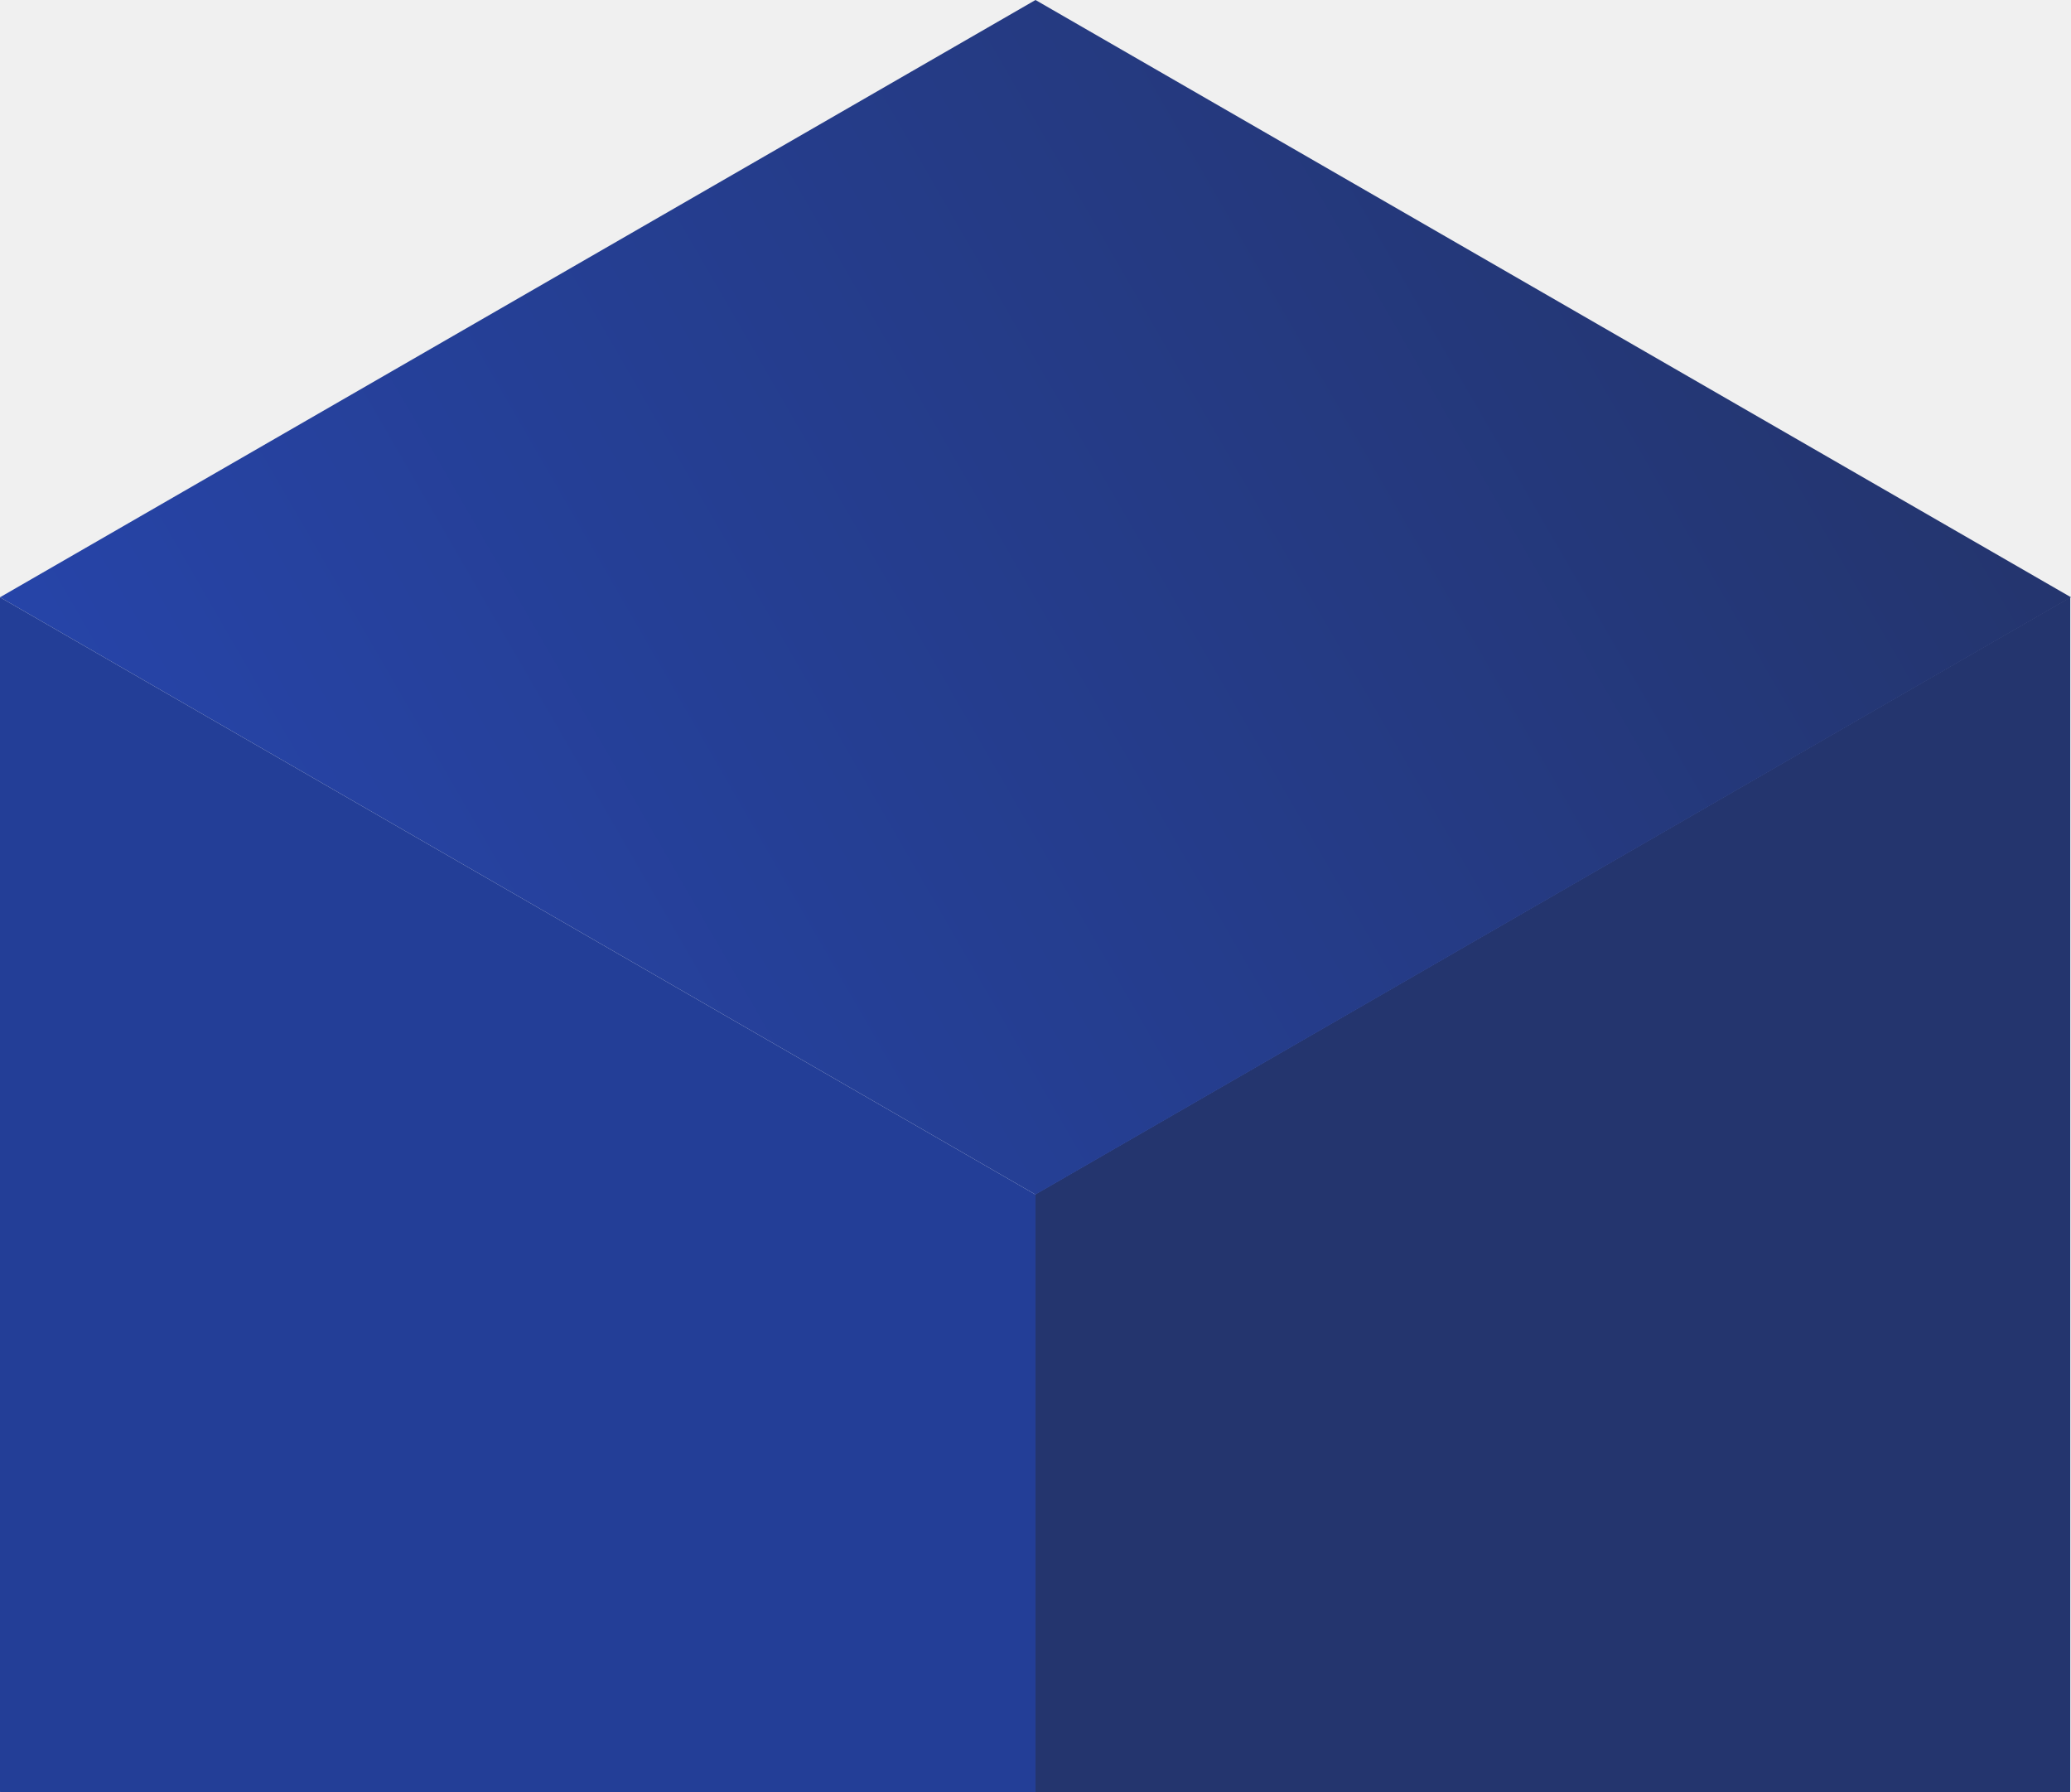
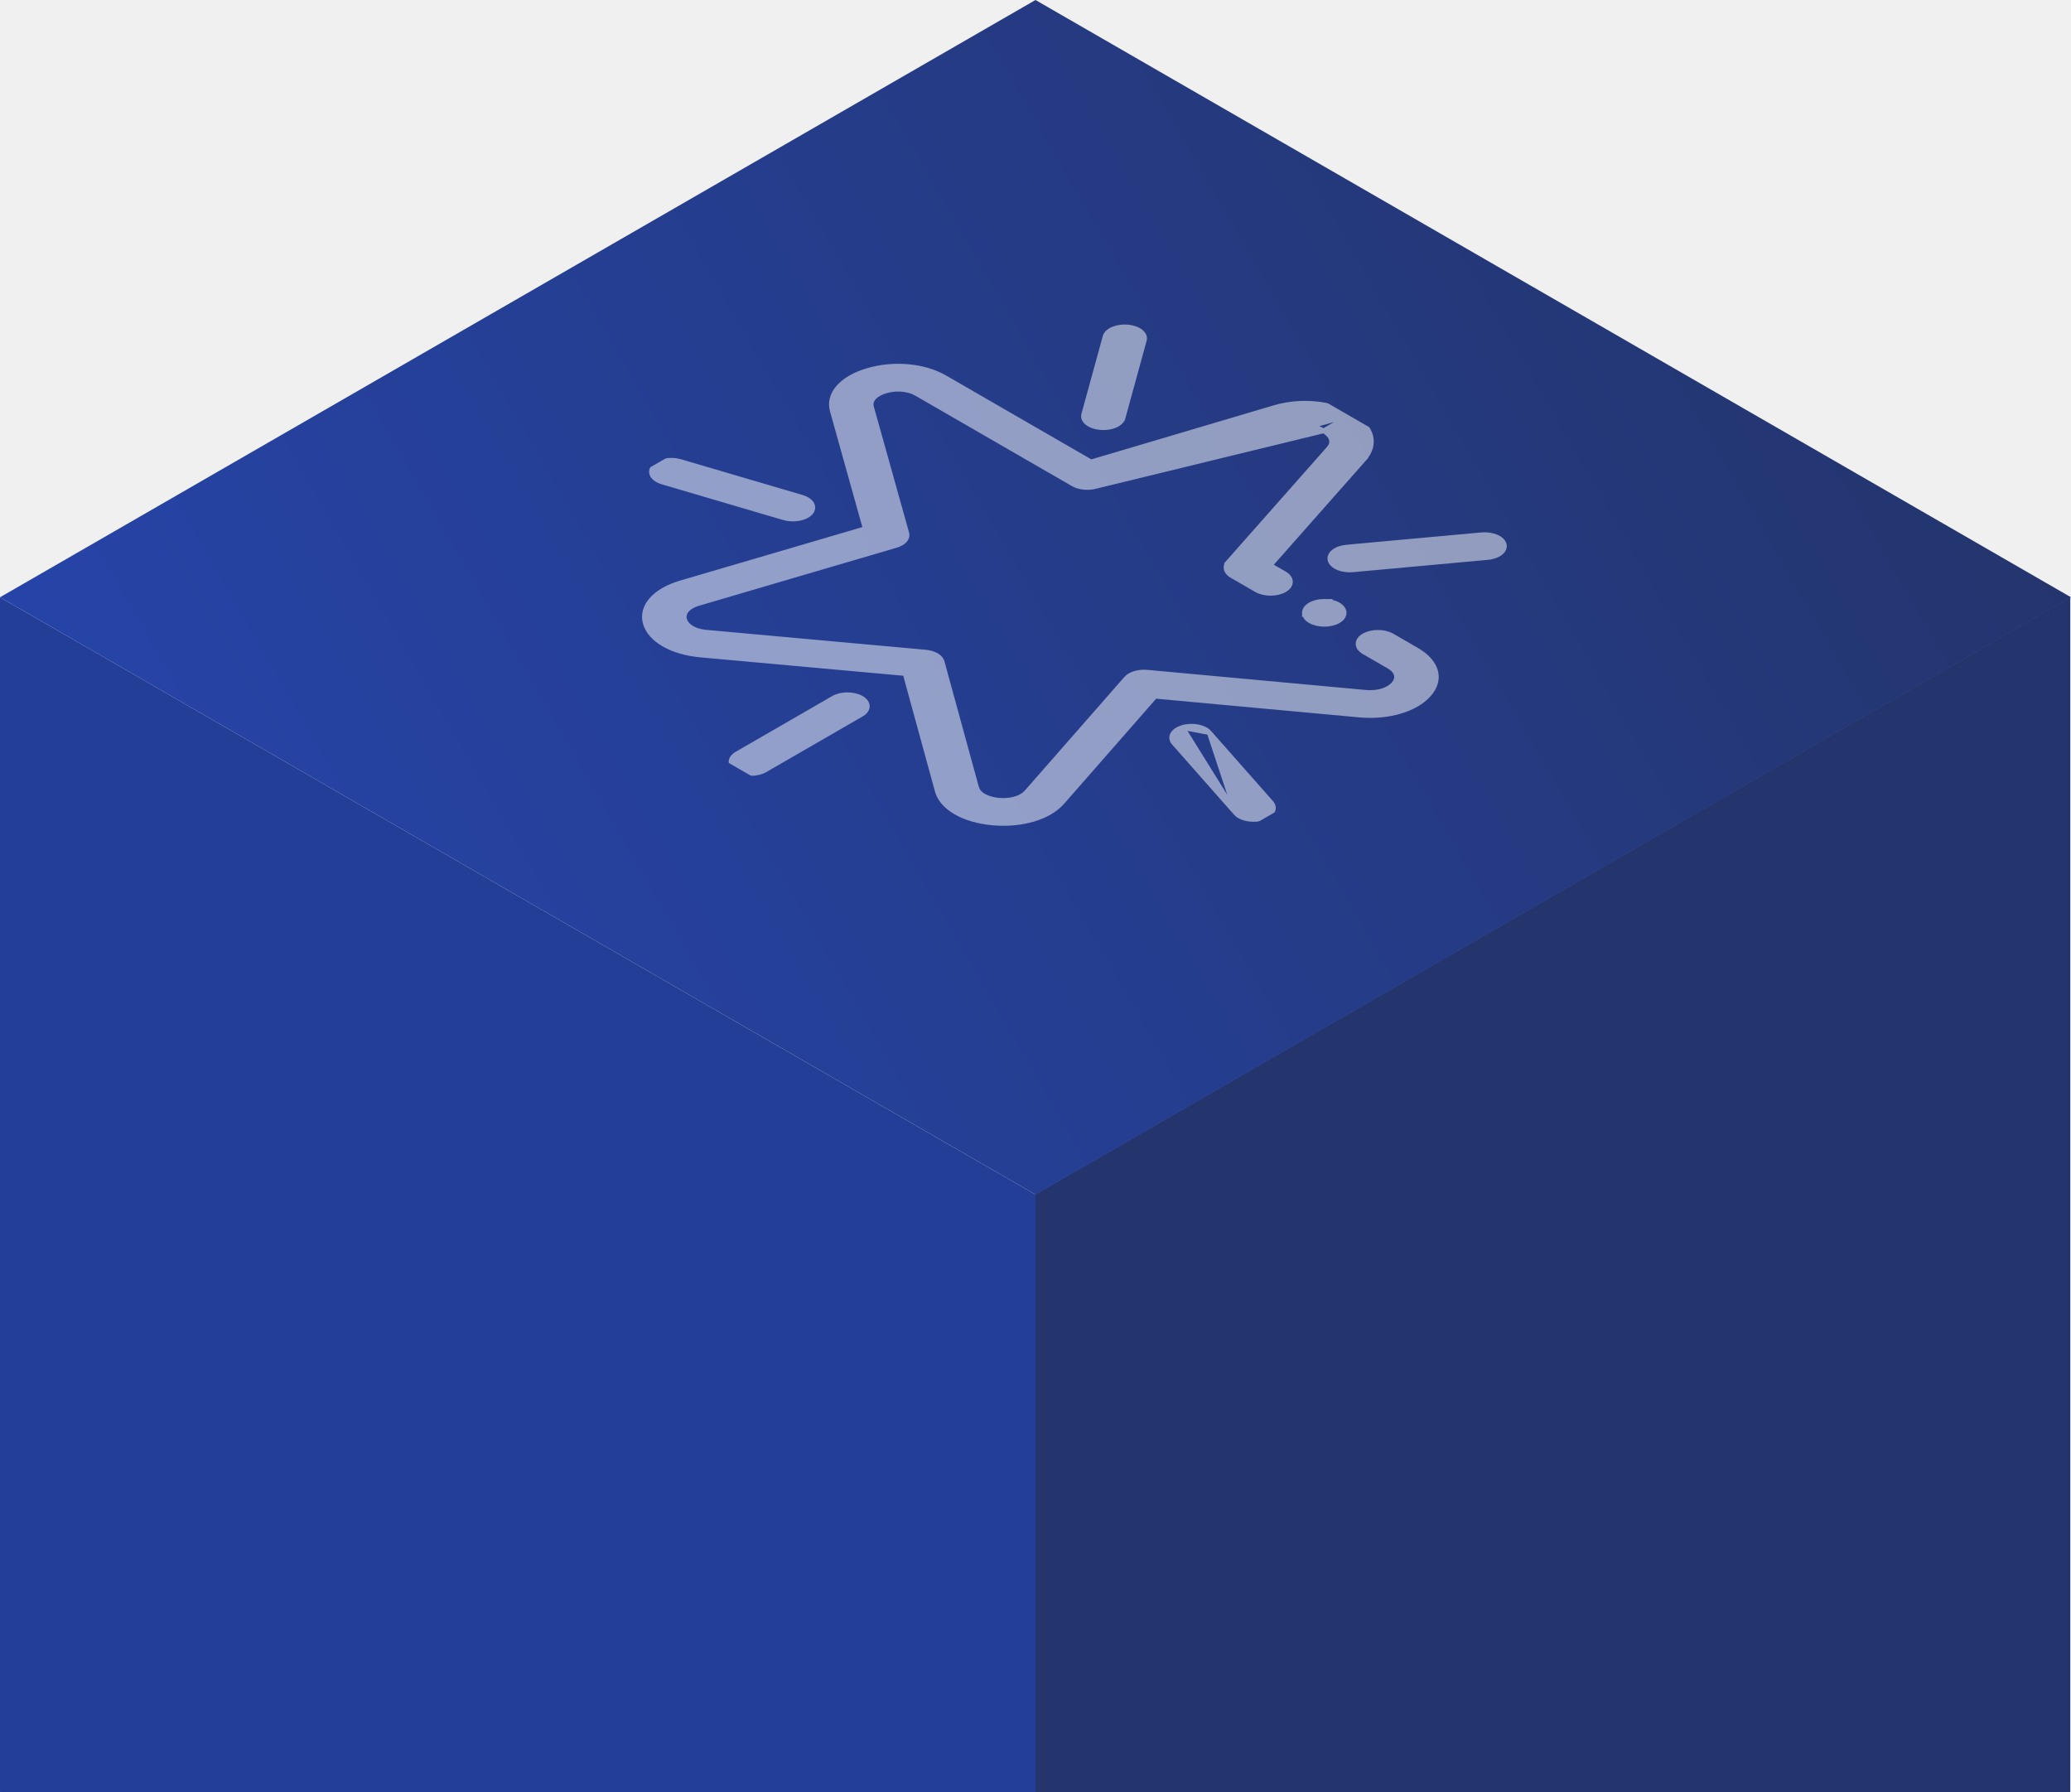
- <svg xmlns="http://www.w3.org/2000/svg" width="215" height="186" viewBox="0 0 215 186">
+ <svg xmlns="http://www.w3.org/2000/svg" width="215" height="186" viewBox="0 0 215 186" fill="none">
  <rect width="124.098" height="124" transform="matrix(0.866253 -0.499606 2.20537e-08 1 107.42 124)" fill="#24356E" />
  <rect width="124.098" height="124.098" transform="matrix(0.866253 0.499606 -0.866253 0.499606 107.5 0)" fill="url(#paint0_linear)" />
  <rect width="124.098" height="124" transform="matrix(0.866253 0.499606 -2.20537e-08 1 0 62)" fill="#233E97" />
+   <g opacity="0.5" clip-path="url(#clip0)">
+     <path d="M140.321 43.038L140.321 43.038L140.327 43.041C142.478 44.283 142.976 46.1 141.593 47.665L141.32 47.584L141.593 47.665L131.851 58.685L133.357 59.554C134.161 60.018 134.161 60.771 133.357 61.235C132.553 61.699 131.25 61.699 130.446 61.235L127.882 59.755C127.251 59.39 127.099 58.833 127.504 58.374L127.777 58.454L127.504 58.374L137.926 46.584C138.602 45.819 138.114 45.124 137.416 44.722L137.416 44.722L137.416 44.722L137.416 44.722L137.416 44.722L137.416 44.721L137.416 44.721L137.416 44.721L137.416 44.721L137.416 44.721L137.416 44.721L137.416 44.721L137.416 44.721L137.416 44.721L137.416 44.721L137.416 44.721L137.416 44.721L137.416 44.721L137.416 44.721L137.415 44.721L137.415 44.721L137.415 44.721L137.415 44.721L137.415 44.721L137.415 44.721L137.415 44.721L137.415 44.721L137.415 44.721L137.415 44.721L137.415 44.721L137.415 44.721L137.415 44.721L137.415 44.721L137.415 44.721L137.415 44.721L137.415 44.721L137.415 44.721L137.415 44.721L137.415 44.721L137.415 44.721L137.415 44.721L137.415 44.721L137.415 44.721L137.415 44.721L137.415 44.721L137.415 44.721L137.415 44.721L137.415 44.721L137.415 44.721L137.415 44.721L137.415 44.721L137.415 44.721L137.415 44.721L137.415 44.721L137.414 44.721L137.414 44.721L137.414 44.721L137.414 44.721L137.414 44.721L137.414 44.721L137.414 44.721L137.414 44.721L137.414 44.721L137.414 44.721L137.414 44.721L137.414 44.721L137.414 44.721L137.414 44.721L137.414 44.721L137.414 44.721L137.414 44.721L137.414 44.721L137.414 44.72L137.414 44.72L137.414 44.72L137.414 44.72L137.414 44.72L137.414 44.72L137.414 44.72L137.414 44.72L137.414 44.72L137.414 44.72L140.321 43.038ZM140.321 43.038C138.165 41.796 135.014 41.511 132.304 42.315L113.269 47.957L98.089 39.192C95.936 37.949 92.786 37.662 90.075 38.463C87.365 39.263 85.923 40.905 86.409 42.641L89.833 54.885L70.678 60.508C67.965 61.304 66.517 62.943 66.994 64.679C67.232 65.544 67.912 66.302 68.912 66.879C69.913 67.458 71.231 67.851 72.734 67.987L93.965 69.912L97.308 82.11C97.784 83.847 100.04 85.148 103.047 85.42C106.055 85.693 108.893 84.854 110.268 83.285L119.923 72.267L141.112 74.217C144.116 74.493 146.955 73.659 148.338 72.095C149.72 70.531 149.222 68.714 147.071 67.472L144.508 65.992C143.704 65.528 142.4 65.528 141.597 65.992C140.793 66.456 140.793 67.208 141.597 67.672L144.16 69.153C145.213 69.76 145.118 70.508 144.671 71.015C144.223 71.522 143.229 72.005 141.76 71.87L119.088 69.784C118.205 69.702 117.332 69.96 116.928 70.421L116.928 70.421L106.594 82.212C105.922 82.98 104.661 83.161 103.686 83.073C102.711 82.984 101.606 82.588 101.374 81.739L97.797 68.686C97.797 68.686 97.797 68.686 97.797 68.686C97.658 68.177 96.965 67.778 96.083 67.698L73.372 65.639C71.901 65.506 71.215 64.869 71.06 64.306L71.06 64.306C70.905 63.744 71.217 63.016 72.544 62.626L93.037 56.61C93.834 56.376 94.278 55.872 94.136 55.362L90.472 42.262C90.235 41.413 91.071 40.838 91.95 40.579C92.828 40.319 94.124 40.264 95.178 40.873L111.419 50.25C112.052 50.615 113.019 50.702 113.815 50.467L113.815 50.467M140.321 43.038L113.815 50.467M113.815 50.467L134.184 44.429C135.51 44.036 136.714 44.318 137.414 44.72L113.815 50.467Z" fill="white" stroke="white" stroke-width="0.5" />
+     <path d="M76.501 78.256C75.697 78.72 75.697 79.473 76.501 79.937C77.305 80.401 78.608 80.401 79.412 79.937L89.432 74.152C90.236 73.688 90.236 72.935 89.432 72.471C88.628 72.007 87.325 72.007 86.521 72.471L76.501 78.256Z" fill="white" stroke="white" stroke-width="0.5" />
+     <path d="M128.301 84.407L128.301 84.407L121.867 77.118L121.867 77.118C121.351 76.533 121.754 75.817 122.767 75.519L128.301 84.407ZM128.301 84.407C128.401 84.521 128.53 84.622 128.679 84.709C129.292 85.063 130.254 85.166 131.069 84.927L131.069 84.927C132.082 84.629 132.485 83.913 131.969 83.328L131.969 83.328L125.535 76.039L125.535 76.039M128.301 84.407L125.535 76.039M125.535 76.039C125.019 75.454 123.78 75.222 122.767 75.519L125.535 76.039Z" fill="white" stroke="white" stroke-width="0.5" />
+     <path d="M138.089 58.157L138.089 58.157C138.16 58.414 138.369 58.64 138.665 58.811C139.115 59.071 139.767 59.207 140.444 59.145L154.44 57.865L154.392 57.691L154.44 57.865C155.563 57.763 156.329 57.154 156.151 56.505C155.973 55.857 154.919 55.415 153.796 55.518L153.796 55.518L139.8 56.798L139.8 56.798C138.677 56.9 137.911 57.509 138.089 58.157Z" fill="white" stroke="white" stroke-width="0.5" />
+     <path d="M117.084 33.95C115.961 33.848 114.906 34.29 114.729 34.938L114.729 34.938L112.512 43.019L112.512 43.019C112.405 43.41 112.641 43.786 113.09 44.046C113.387 44.217 113.777 44.338 114.223 44.378L114.223 44.378C115.345 44.481 116.4 44.039 116.578 43.391L116.275 43.363L116.578 43.391L118.795 35.31C118.795 35.31 118.795 35.31 118.795 35.31C118.972 34.662 118.207 34.053 117.084 33.95ZM117.084 33.95L117.036 34.125L117.084 33.95Z" fill="white" stroke="white" stroke-width="0.5" />
+     <path d="M67.859 48.432L67.859 48.432C67.444 48.902 67.623 49.457 68.237 49.812C68.386 49.898 68.561 49.972 68.758 50.03L68.758 50.03L81.384 53.744L81.384 53.744C82.397 54.042 83.636 53.81 84.153 53.225C84.669 52.64 84.266 51.925 83.253 51.626L83.253 51.626L70.627 47.912L70.627 47.912C69.614 47.614 68.375 47.847 67.859 48.432Z" fill="white" stroke="white" stroke-width="0.5" />
+     <path d="M135.42 63.614C135.42 63.614 135.42 63.614 135.42 63.614C135.42 63.927 135.64 64.233 136.023 64.454C136.406 64.675 136.937 64.802 137.479 64.802C138.02 64.802 138.551 64.675 138.934 64.454C139.317 64.233 139.537 63.927 139.536 63.614C139.537 63.301 139.317 62.995 138.934 62.773C138.549 62.551 138.02 62.426 137.478 62.426L135.42 63.614ZM135.42 63.614C135.421 63.301 135.64 62.995 136.023 62.773C136.406 62.552 136.937 62.425 137.478 62.426L135.42 63.614Z" fill="white" stroke="white" stroke-width="0.5" />
+   </g>
  <defs>
    <linearGradient id="paint0_linear" x1="124.006" y1="0.092" x2="49.602" y2="148.899" gradientUnits="userSpaceOnUse">
      <stop stop-color="#24356E" />
      <stop offset="1" stop-color="#2644A8" />
    </linearGradient>
+     <clipPath id="clip0">
+       <rect width="73.246" height="73.246" fill="white" transform="matrix(0.866025 0.5 -0.866025 0.5 108.434 24.877)" />
+     </clipPath>
  </defs>
</svg>
